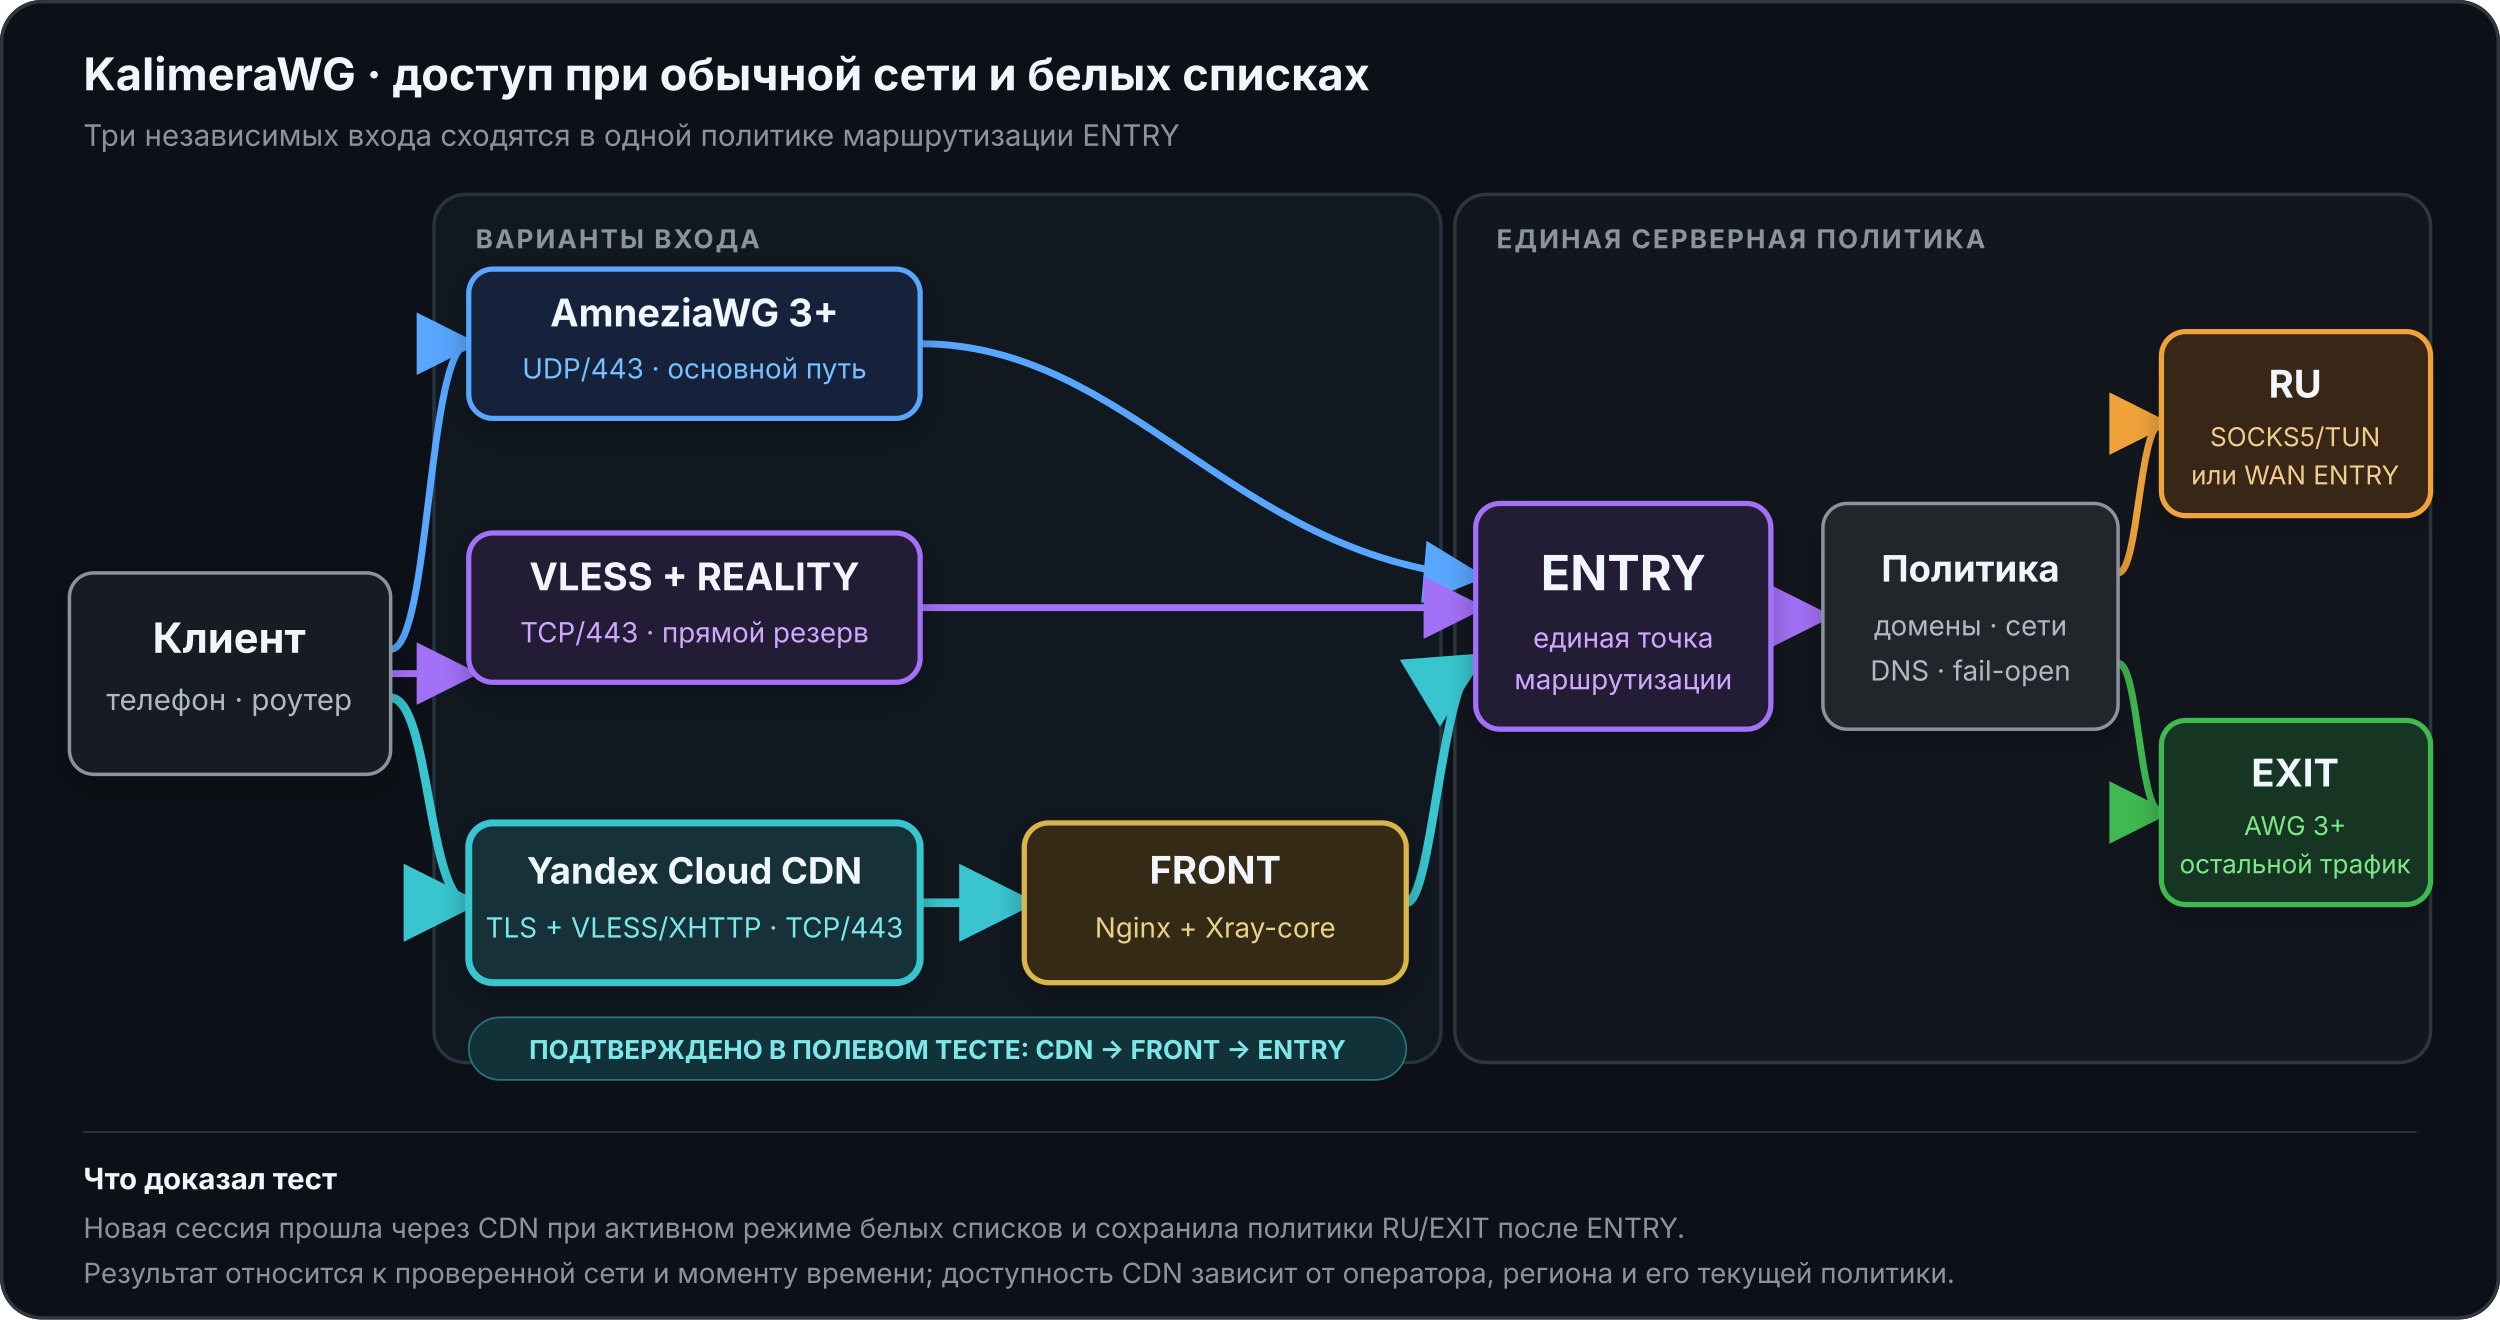
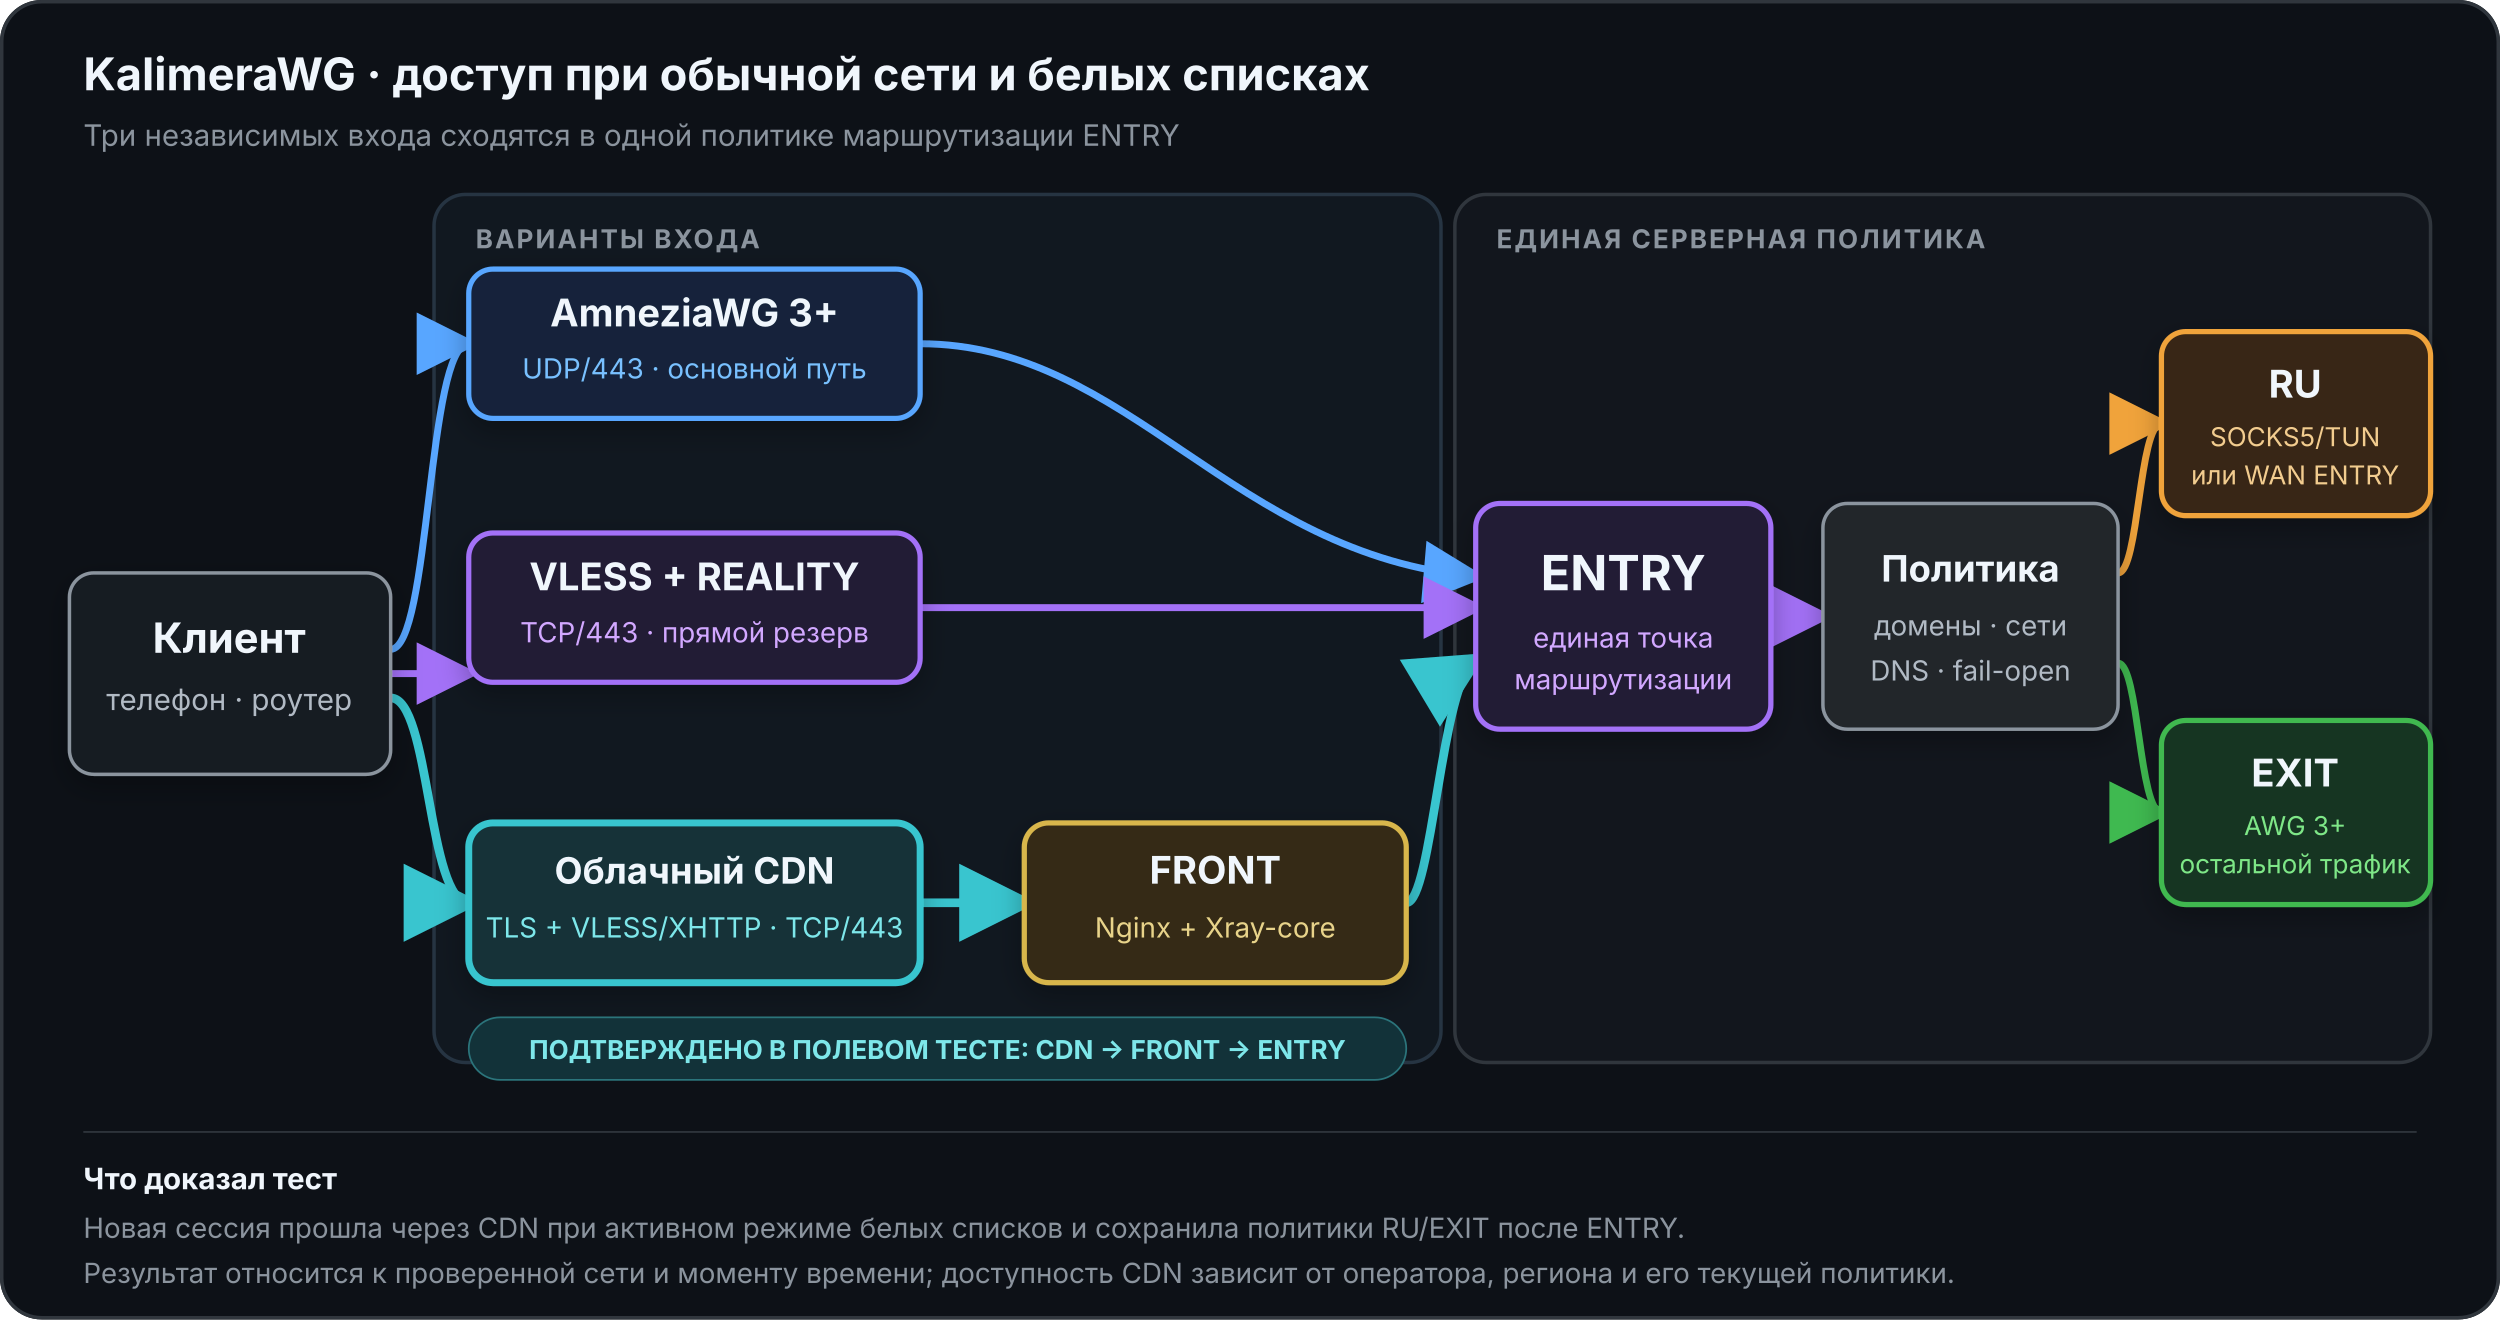
<svg xmlns="http://www.w3.org/2000/svg" width="1440" height="760" viewBox="0 0 1440 760" role="img" aria-labelledby="title desc">
  <defs>
    <filter id="shadow" x="-20%" y="-20%" width="140%" height="140%">
      <feDropShadow dx="0" dy="6" stdDeviation="8" flood-color="#000000" flood-opacity="0.28" />
    </filter>
    <marker id="arrow-blue" viewBox="0 0 12 12" refX="10" refY="6" markerWidth="9" markerHeight="9" orient="auto">
      <path d="M 0 0 L 12 6 L 0 12 z" fill="#58a6ff" />
    </marker>
    <marker id="arrow-purple" viewBox="0 0 12 12" refX="10" refY="6" markerWidth="9" markerHeight="9" orient="auto">
      <path d="M 0 0 L 12 6 L 0 12 z" fill="#a371f7" />
    </marker>
    <marker id="arrow-cyan" viewBox="0 0 12 12" refX="10" refY="6" markerWidth="9" markerHeight="9" orient="auto">
      <path d="M 0 0 L 12 6 L 0 12 z" fill="#39c5cf" />
    </marker>
    <marker id="arrow-orange" viewBox="0 0 12 12" refX="10" refY="6" markerWidth="9" markerHeight="9" orient="auto">
      <path d="M 0 0 L 12 6 L 0 12 z" fill="#f0a33b" />
    </marker>
    <marker id="arrow-green" viewBox="0 0 12 12" refX="10" refY="6" markerWidth="9" markerHeight="9" orient="auto">
      <path d="M 0 0 L 12 6 L 0 12 z" fill="#3fb950" />
    </marker>
  </defs>
  <rect width="1440" height="760" rx="24" fill="#0d1117" />
  <rect x="1" y="1" width="1438" height="758" rx="23" fill="none" stroke="#30363d" stroke-width="2" />
  <text x="48" y="52" fill="#f0f6fc" font-family="Inter, Segoe UI, Arial, sans-serif" font-size="26" font-weight="700">KalimeraWG · доступ при обычной сети и белых списках</text>
  <text x="48" y="84" fill="#8b949e" font-family="Inter, Segoe UI, Arial, sans-serif" font-size="17">Три независимых входа сходятся в одной политике маршрутизации ENTRY</text>
  <rect x="250" y="112" width="580" height="500" rx="18" fill="#111820" stroke="#263442" stroke-width="2" />
  <text x="274" y="143" fill="#8b949e" font-family="Inter, Segoe UI, Arial, sans-serif" font-size="15" font-weight="700" letter-spacing="1.2">ВАРИАНТЫ ВХОДА</text>
  <rect x="838" y="112" width="562" height="500" rx="18" fill="#12161d" stroke="#30363d" stroke-width="2" />
  <text x="862" y="143" fill="#8b949e" font-family="Inter, Segoe UI, Arial, sans-serif" font-size="15" font-weight="700" letter-spacing="1.2">ЕДИНАЯ СЕРВЕРНАЯ ПОЛИТИКА</text>
  <path d="M 225 374 C 248 374 246 198 270 198" fill="none" stroke="#58a6ff" stroke-width="4" marker-end="url(#arrow-blue)" />
  <path d="M 225 388 H 270" fill="none" stroke="#a371f7" stroke-width="4" marker-end="url(#arrow-purple)" />
  <path d="M 225 402 C 248 402 246 520 270 520" fill="none" stroke="#39c5cf" stroke-width="5" marker-end="url(#arrow-cyan)" />
  <path d="M 530 198 C 650 198 710 320 850 332" fill="none" stroke="#58a6ff" stroke-width="4" marker-end="url(#arrow-blue)" />
  <path d="M 530 350 H 850" fill="none" stroke="#a371f7" stroke-width="4" marker-end="url(#arrow-purple)" />
  <path d="M 530 520 H 590" fill="none" stroke="#39c5cf" stroke-width="5" marker-end="url(#arrow-cyan)" />
  <path d="M 810 520 C 825 520 830 392 850 380" fill="none" stroke="#39c5cf" stroke-width="5" marker-end="url(#arrow-cyan)" />
  <path d="M 1020 355 H 1050" fill="none" stroke="#b1bac4" stroke-width="4" marker-end="url(#arrow-purple)" />
  <path d="M 1220 330 C 1232 330 1232 244 1245 244" fill="none" stroke="#f0a33b" stroke-width="4" marker-end="url(#arrow-orange)" />
  <path d="M 1220 382 C 1232 382 1232 468 1245 468" fill="none" stroke="#3fb950" stroke-width="4" marker-end="url(#arrow-green)" />
  <g filter="url(#shadow)">
    <rect x="40" y="330" width="185" height="116" rx="14" fill="#161b22" stroke="#8b949e" stroke-width="2" />
    <text x="132" y="376" text-anchor="middle" fill="#f0f6fc" font-family="Inter, Segoe UI, Arial, sans-serif" font-size="24" font-weight="700">Клиент</text>
    <text x="132" y="409" text-anchor="middle" fill="#b1bac4" font-family="Inter, Segoe UI, Arial, sans-serif" font-size="17">телефон · роутер</text>
    <rect x="270" y="155" width="260" height="86" rx="14" fill="#13243a" stroke="#58a6ff" stroke-width="3" />
    <text x="400" y="188" text-anchor="middle" fill="#f0f6fc" font-family="Inter, Segoe UI, Arial, sans-serif" font-size="22" font-weight="700">AmneziaWG 3+</text>
    <text x="400" y="218" text-anchor="middle" fill="#79c0ff" font-family="Inter, Segoe UI, Arial, sans-serif" font-size="16">UDP/443 · основной путь</text>
    <rect x="270" y="307" width="260" height="86" rx="14" fill="#211a36" stroke="#a371f7" stroke-width="3" />
    <text x="400" y="340" text-anchor="middle" fill="#f0f6fc" font-family="Inter, Segoe UI, Arial, sans-serif" font-size="22" font-weight="700">VLESS + REALITY</text>
    <text x="400" y="370" text-anchor="middle" fill="#d2a8ff" font-family="Inter, Segoe UI, Arial, sans-serif" font-size="16">TCP/443 · прямой резерв</text>
    <rect x="270" y="474" width="260" height="92" rx="14" fill="#123239" stroke="#39c5cf" stroke-width="4" />
-     <text x="400" y="509" text-anchor="middle" fill="#f0f6fc" font-family="Inter, Segoe UI, Arial, sans-serif" font-size="21" font-weight="700">Yandex Cloud CDN</text>
+     <text x="400" y="509" text-anchor="middle" fill="#f0f6fc" font-family="Inter, Segoe UI, Arial, sans-serif" font-size="21" font-weight="700">Облачный CDN</text>
    <text x="400" y="540" text-anchor="middle" fill="#7ee7ea" font-family="Inter, Segoe UI, Arial, sans-serif" font-size="16">TLS + VLESS/XHTTP · TCP/443</text>
    <rect x="590" y="474" width="220" height="92" rx="14" fill="#352b16" stroke="#d8b64c" stroke-width="3" />
    <text x="700" y="509" text-anchor="middle" fill="#f0f6fc" font-family="Inter, Segoe UI, Arial, sans-serif" font-size="22" font-weight="700">FRONT</text>
    <text x="700" y="540" text-anchor="middle" fill="#e8d38a" font-family="Inter, Segoe UI, Arial, sans-serif" font-size="16">Nginx + Xray-core</text>
    <rect x="850" y="290" width="170" height="130" rx="14" fill="#211a36" stroke="#a371f7" stroke-width="3" />
    <text x="935" y="340" text-anchor="middle" fill="#f0f6fc" font-family="Inter, Segoe UI, Arial, sans-serif" font-size="28" font-weight="700">ENTRY</text>
    <text x="935" y="373" text-anchor="middle" fill="#d2a8ff" font-family="Inter, Segoe UI, Arial, sans-serif" font-size="16">единая точка</text>
    <text x="935" y="397" text-anchor="middle" fill="#d2a8ff" font-family="Inter, Segoe UI, Arial, sans-serif" font-size="16">маршрутизации</text>
    <rect x="1050" y="290" width="170" height="130" rx="14" fill="#20252b" stroke="#8b949e" stroke-width="2" />
    <text x="1135" y="335" text-anchor="middle" fill="#f0f6fc" font-family="Inter, Segoe UI, Arial, sans-serif" font-size="21" font-weight="700">Политика</text>
    <text x="1135" y="366" text-anchor="middle" fill="#b1bac4" font-family="Inter, Segoe UI, Arial, sans-serif" font-size="16">домены · сети</text>
    <text x="1135" y="392" text-anchor="middle" fill="#b1bac4" font-family="Inter, Segoe UI, Arial, sans-serif" font-size="16">DNS · fail-open</text>
    <rect x="1245" y="191" width="155" height="106" rx="14" fill="#382614" stroke="#f0a33b" stroke-width="3" />
    <text x="1322" y="229" text-anchor="middle" fill="#f0f6fc" font-family="Inter, Segoe UI, Arial, sans-serif" font-size="22" font-weight="700">RU</text>
    <text x="1322" y="257" text-anchor="middle" fill="#f2cc8f" font-family="Inter, Segoe UI, Arial, sans-serif" font-size="15">SOCKS5/TUN</text>
    <text x="1322" y="279" text-anchor="middle" fill="#f2cc8f" font-family="Inter, Segoe UI, Arial, sans-serif" font-size="15">или WAN ENTRY</text>
    <rect x="1245" y="415" width="155" height="106" rx="14" fill="#173523" stroke="#3fb950" stroke-width="3" />
    <text x="1322" y="453" text-anchor="middle" fill="#f0f6fc" font-family="Inter, Segoe UI, Arial, sans-serif" font-size="22" font-weight="700">EXIT</text>
    <text x="1322" y="481" text-anchor="middle" fill="#7ee787" font-family="Inter, Segoe UI, Arial, sans-serif" font-size="15">AWG 3+</text>
    <text x="1322" y="503" text-anchor="middle" fill="#7ee787" font-family="Inter, Segoe UI, Arial, sans-serif" font-size="15">остальной трафик</text>
  </g>
  <rect x="270" y="586" width="540" height="36" rx="18" fill="#123239" stroke="#2b747b" stroke-width="1" />
  <text x="540" y="610" text-anchor="middle" fill="#7ee7ea" font-family="Inter, Segoe UI, Arial, sans-serif" font-size="15" font-weight="700">ПОДТВЕРЖДЕНО В ПОЛЕВОМ ТЕСТЕ: CDN → FRONT → ENTRY</text>
  <line x1="48" y1="652" x2="1392" y2="652" stroke="#30363d" stroke-width="1" />
  <text x="48" y="685" fill="#f0f6fc" font-family="Inter, Segoe UI, Arial, sans-serif" font-size="17" font-weight="700">Что доказал тест</text>
  <text x="48" y="713" fill="#8b949e" font-family="Inter, Segoe UI, Arial, sans-serif" font-size="16">Новая сессия прошла через CDN при активном режиме белых списков и сохранила политики RU/EXIT после ENTRY.</text>
  <text x="48" y="739" fill="#8b949e" font-family="Inter, Segoe UI, Arial, sans-serif" font-size="16">Результат относится к проверенной сети и моменту времени; доступность CDN зависит от оператора, региона и его текущей политики.</text>
</svg>
